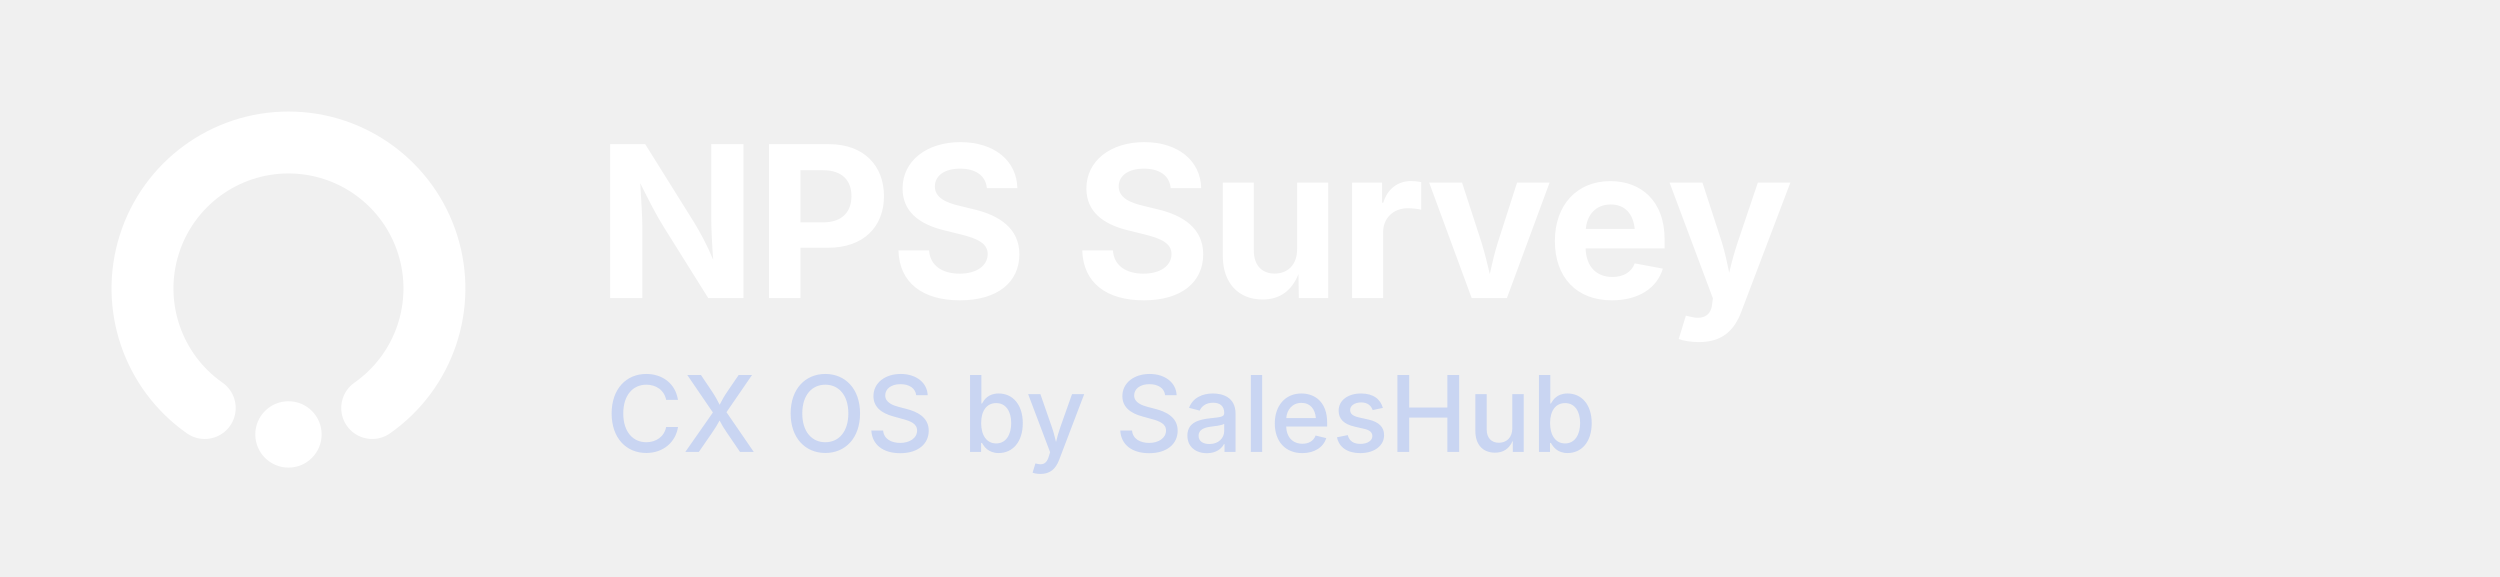
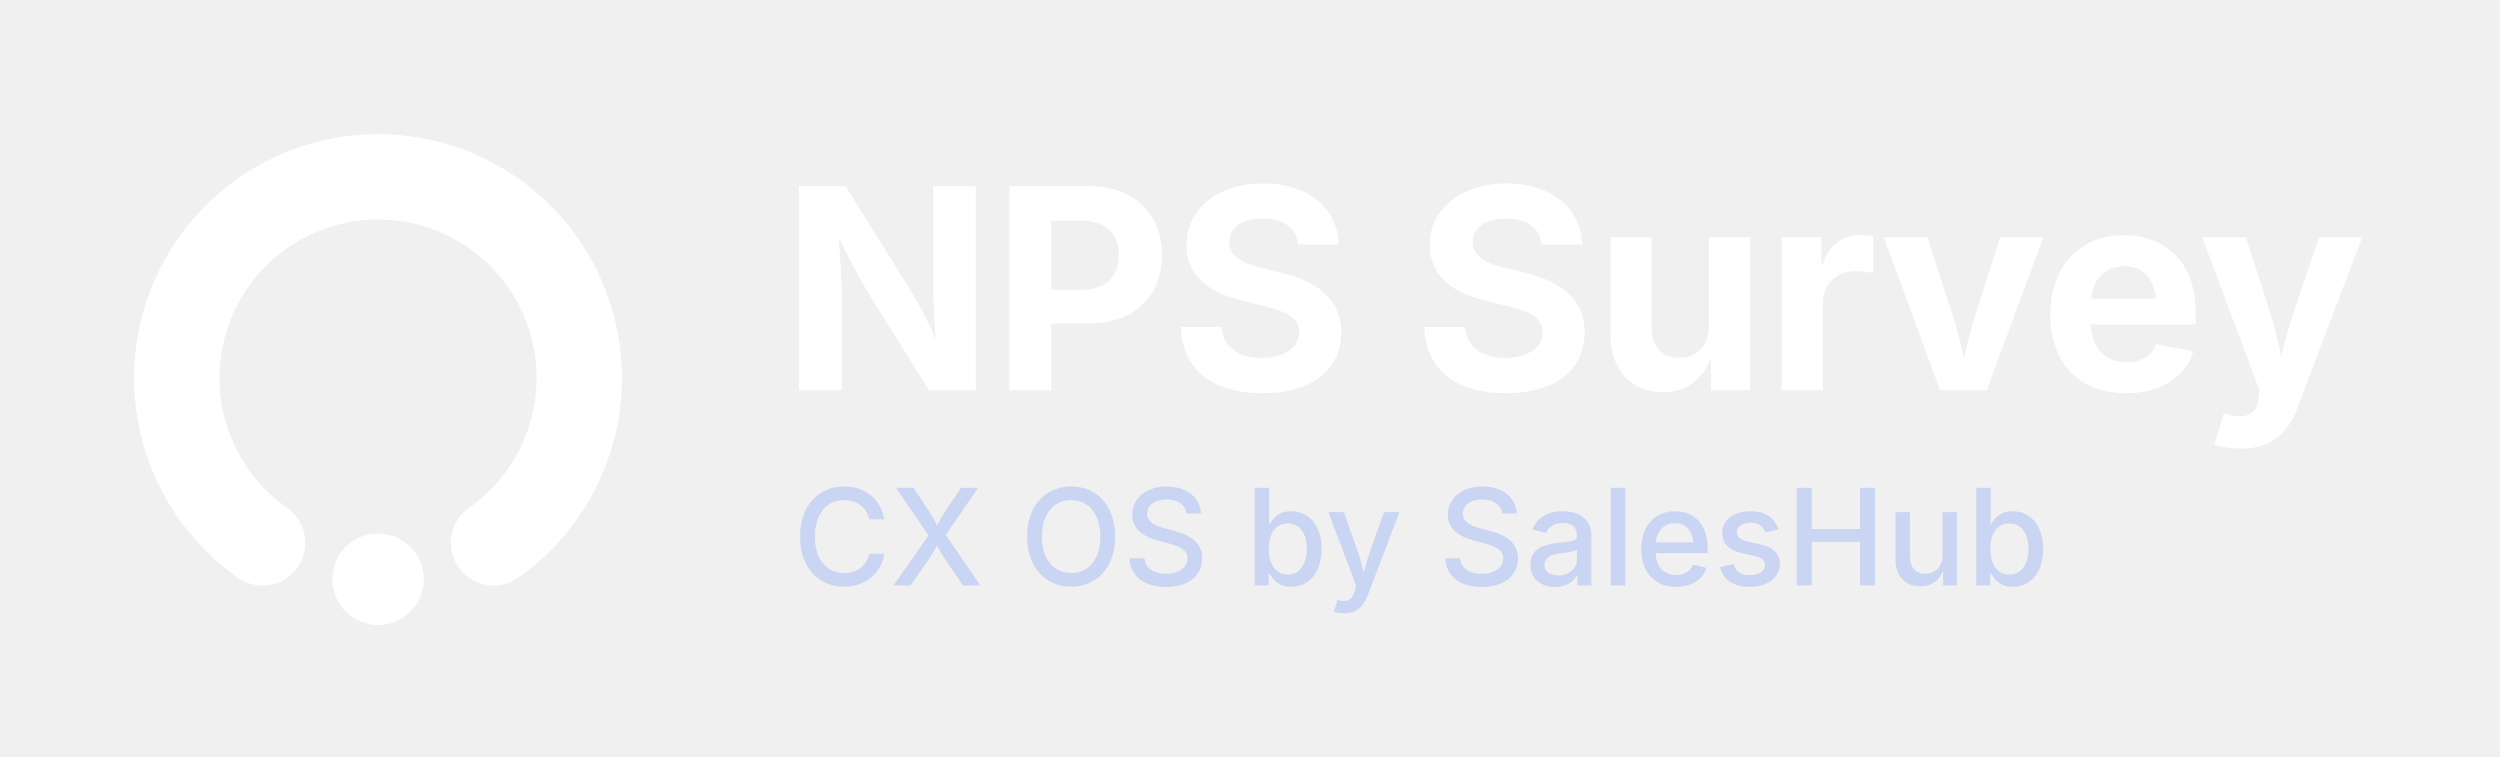
- <svg xmlns="http://www.w3.org/2000/svg" viewBox="0 0 520 120" role="img" aria-label="NPS Survey, CX OS by SalesHub">
-   <g transform="translate(14 14) scale(.92)">
-     <path d="M31.07 77.03 A33 33 0 1 1 68.93 77.03" fill="none" stroke="#fff" stroke-width="14" stroke-linecap="round" />
-     <circle cx="50" cy="83" r="7.5" fill="#fff" />
+ <svg xmlns="http://www.w3.org/2000/svg" viewBox="0 0 410 124" width="410" height="124" role="img" aria-label="NPS Survey, CX OS by SalesHub">
+   <g transform="translate(12 12) scale(1.0)">
+     <path d="M31.07 77.03 A33 33 0 1 1 68.93 77.03" fill="none" stroke="#FFFFFF" stroke-width="14" stroke-linecap="round" />
+     <circle cx="50" cy="83" r="7.5" fill="#FFFFFF" />
  </g>
-   <text x="124" y="62" font-family="Inter, -apple-system, Segoe UI, Roboto, sans-serif" font-size="44" font-weight="700" fill="#fff" letter-spacing="-0.5">NPS Survey</text>
-   <text x="126" y="94" font-family="Inter, -apple-system, Segoe UI, Roboto, sans-serif" font-size="22" font-weight="500" fill="#c9d5f2">CX OS by SalesHub</text>
+   <path fill="#FFFFFF" d="M131.032 64.0H138.04V48.614C138.04 46.638 137.838 43.044 137.591 39.001C139.657 43.179 140.893 45.627 142.757 48.637L152.37 64.0H160.029V30.533H153.021V46.593C153.021 48.794 153.201 52.388 153.448 55.667C151.988 52.186 150.573 49.647 149.248 47.469L138.669 30.533H131.032ZM165.542 64.0H172.392V53.062H178.434C186.138 53.062 190.563 48.457 190.563 41.831C190.563 35.25 186.206 30.533 178.592 30.533H165.542ZM172.392 47.536V36.193H177.311C181.511 36.193 183.488 38.462 183.488 41.831C183.488 45.2 181.511 47.536 177.334 47.536ZM207.059 64.494C215.19 64.494 219.974 60.563 219.974 54.477C219.974 48.861 215.617 45.986 209.979 44.684L206.947 43.942C204.117 43.269 201.601 42.213 201.601 39.72C201.601 37.474 203.578 35.856 207.082 35.856C210.518 35.856 212.652 37.406 212.899 40.079H219.525C219.413 34.194 214.561 30.084 207.149 30.084C199.872 30.084 194.571 34.127 194.571 40.169C194.571 45.043 197.962 47.896 203.623 49.266L207.306 50.187C210.945 51.085 213.079 52.141 213.079 54.432C213.079 56.97 210.653 58.699 206.992 58.699C203.286 58.699 200.568 57.015 200.343 53.623H193.672C193.875 60.743 199.018 64.494 207.059 64.494ZM246.969 64.494C255.1 64.494 259.884 60.563 259.884 54.477C259.884 48.861 255.526 45.986 249.889 44.684L246.856 43.942C244.026 43.269 241.511 42.213 241.511 39.72C241.511 37.474 243.487 35.856 246.991 35.856C250.428 35.856 252.562 37.406 252.809 40.079H259.435C259.322 34.194 254.471 30.084 247.059 30.084C239.781 30.084 234.48 34.127 234.48 40.169C234.48 45.043 237.872 47.896 243.532 49.266L247.216 50.187C250.855 51.085 252.988 52.141 252.988 54.432C252.988 56.97 250.563 58.699 246.901 58.699C243.195 58.699 240.478 57.015 240.253 53.623H233.582C233.784 60.743 238.928 64.494 246.969 64.494ZM272.763 64.314C276.582 64.314 279.142 62.338 280.557 58.789L280.647 64.0H287.026V38.889H280.265V53.421C280.265 56.745 278.244 58.677 275.391 58.677C272.561 58.677 270.854 56.812 270.854 53.69V38.889H264.116V54.858C264.116 60.743 267.553 64.314 272.763 64.314ZM292.202 64.0H298.94V49.715C298.94 46.593 301.209 44.459 304.308 44.459C305.296 44.459 306.622 44.616 307.228 44.796V38.776C306.622 38.642 305.746 38.552 305.049 38.552C302.219 38.552 299.906 40.169 298.985 43.269H298.715V38.889H292.202ZM318.176 64.0H325.835L335.112 38.889H328.036L323.859 51.916C323.162 54.185 322.623 56.431 322.107 58.767C321.568 56.431 321.006 54.162 320.31 51.916L316.087 38.889H308.922ZM348.643 64.494C354.482 64.494 358.48 61.776 359.716 57.599L353.606 56.453C352.888 58.385 351.113 59.418 348.755 59.418C345.363 59.418 343.072 57.307 342.915 53.196H360.098V51.31C360.098 42.729 354.864 38.574 348.306 38.574C340.961 38.574 336.244 43.83 336.244 51.579C336.244 59.508 340.961 64.494 348.643 64.494ZM342.96 48.974C343.23 45.874 345.161 43.65 348.373 43.65C351.495 43.65 353.27 45.694 353.606 48.974ZM363.139 72.895C364.105 73.276 365.767 73.568 367.542 73.568C372.573 73.568 375.223 71.03 376.751 66.965L387.42 38.889H380.344L375.942 51.916C375.223 54.072 374.639 56.229 374.123 58.475C373.651 56.251 373.202 54.095 372.528 51.916L368.305 38.889H361.14L370.574 64.067L370.394 65.415C370.102 67.931 368.238 68.762 365.52 68.021L364.689 67.818Z" />
+   <path fill="#C9D5F2" d="M138.422 96.215C141.956 96.215 144.534 93.98 145.028 90.812H142.558C142.149 92.853 140.441 93.98 138.443 93.98C135.704 93.98 133.642 91.896 133.642 88.008C133.642 84.141 135.693 82.014 138.443 82.014C140.441 82.014 142.149 83.131 142.558 85.172H145.018C144.48 81.777 141.795 79.779 138.422 79.779C134.275 79.779 131.214 82.873 131.214 88.008C131.214 93.121 134.265 96.215 138.422 96.215ZM146.543 96.0H149.357L152.0 92.176C152.806 91.005 153.182 90.393 153.665 89.469C154.159 90.414 154.514 91.016 155.309 92.176L157.919 96.0H160.776L155.104 87.729L160.422 79.994H157.64L155.48 83.152C154.6 84.452 154.202 85.172 153.687 86.182C153.171 85.161 152.795 84.463 151.914 83.152L149.798 79.994H146.951L152.279 87.804ZM175.676 96.215C179.822 96.215 182.884 93.121 182.884 88.008C182.884 82.873 179.822 79.779 175.676 79.779C171.519 79.779 168.446 82.873 168.446 88.008C168.446 93.121 171.519 96.215 175.676 96.215ZM175.676 93.98C172.926 93.98 170.874 91.875 170.874 88.008C170.874 84.13 172.926 82.014 175.676 82.014C178.404 82.014 180.456 84.119 180.456 88.008C180.456 91.875 178.404 93.98 175.676 93.98ZM191.241 96.269C195.001 96.269 197.171 94.292 197.171 91.574C197.171 88.685 194.604 87.589 192.562 87.062L191.005 86.654C189.78 86.332 188.126 85.763 188.126 84.248C188.126 82.895 189.351 81.906 191.295 81.906C193.11 81.906 194.41 82.744 194.571 84.205H196.956C196.881 81.659 194.636 79.779 191.349 79.779C188.126 79.779 185.677 81.616 185.677 84.388C185.677 86.579 187.224 87.922 189.845 88.62L191.714 89.136C193.433 89.598 194.754 90.146 194.754 91.542C194.754 93.089 193.261 94.12 191.23 94.12C189.383 94.12 187.836 93.304 187.696 91.553H185.236C185.387 94.475 187.643 96.269 191.241 96.269ZM211.727 96.236C214.648 96.236 216.743 93.905 216.743 90.027C216.743 86.117 214.605 83.84 211.727 83.84C209.481 83.84 208.676 85.204 208.257 85.945H208.128V79.994H205.765V96.0H208.063V94.12H208.257C208.676 94.883 209.546 96.236 211.727 96.236ZM211.2 94.228C209.202 94.228 208.085 92.509 208.085 90.006C208.085 87.514 209.17 85.849 211.2 85.849C213.284 85.849 214.326 87.643 214.326 90.006C214.326 92.391 213.252 94.228 211.2 94.228ZM218.784 100.318C219.074 100.447 219.697 100.576 220.438 100.576C222.372 100.576 223.564 99.588 224.295 97.665L229.516 83.99H226.98L224.563 90.812C224.188 91.854 223.919 92.896 223.65 93.927C223.393 92.896 223.146 91.864 222.78 90.812L220.406 83.99H217.85L222.415 96.054L222.157 96.935C221.717 98.481 220.857 98.782 219.633 98.46L219.364 98.396ZM243.019 96.269C246.778 96.269 248.948 94.292 248.948 91.574C248.948 88.685 246.381 87.589 244.34 87.062L242.782 86.654C241.558 86.332 239.903 85.763 239.903 84.248C239.903 82.895 241.128 81.906 243.072 81.906C244.888 81.906 246.188 82.744 246.349 84.205H248.733C248.658 81.659 246.413 79.779 243.126 79.779C239.903 79.779 237.454 81.616 237.454 84.388C237.454 86.579 239.001 87.922 241.622 88.62L243.491 89.136C245.21 89.598 246.531 90.146 246.531 91.542C246.531 93.089 245.038 94.12 243.008 94.12C241.16 94.12 239.613 93.304 239.474 91.553H237.014C237.164 94.475 239.42 96.269 243.019 96.269ZM255.039 96.269C256.983 96.269 258.122 95.291 258.584 94.356H258.702V96.0H260.99V88.029C260.99 84.56 258.229 83.84 256.296 83.84C254.158 83.84 252.139 84.678 251.322 86.826L253.546 87.406C253.879 86.59 254.76 85.763 256.328 85.763C257.832 85.763 258.627 86.536 258.627 87.868V87.933C258.627 88.781 257.714 88.771 255.598 89.018C253.331 89.275 250.979 89.877 250.979 92.605C250.979 94.969 252.751 96.269 255.039 96.269ZM255.565 94.367C254.244 94.367 253.299 93.776 253.299 92.638C253.299 91.402 254.395 90.951 255.727 90.769C256.457 90.672 258.283 90.479 258.638 90.135V91.671C258.638 93.078 257.488 94.367 255.565 94.367ZM266.533 79.994H264.17V96.0H266.533ZM274.891 96.247C277.458 96.247 279.295 94.99 279.864 93.121L277.641 92.595C277.222 93.712 276.233 94.292 274.912 94.292C272.946 94.292 271.614 93.035 271.528 90.715H280.047V89.877C280.047 85.548 277.426 83.84 274.687 83.84C271.324 83.84 269.154 86.386 269.154 90.081C269.154 93.809 271.346 96.247 274.891 96.247ZM271.539 88.953C271.668 87.224 272.807 85.795 274.697 85.795C276.513 85.795 277.533 87.062 277.705 88.953ZM286.943 96.247C289.876 96.247 291.896 94.7 291.896 92.509C291.896 90.844 290.843 89.77 288.619 89.265L286.686 88.835C285.364 88.534 284.827 88.062 284.827 87.267C284.827 86.364 285.815 85.709 287.115 85.709C288.533 85.709 289.21 86.461 289.521 87.299L291.638 86.837C291.122 85.054 289.693 83.84 287.094 83.84C284.376 83.84 282.442 85.269 282.442 87.417C282.442 89.136 283.517 90.231 285.751 90.736L287.771 91.198C288.909 91.456 289.457 91.95 289.457 92.713C289.457 93.604 288.49 94.335 286.965 94.335C285.568 94.335 284.655 93.755 284.322 92.498L282.099 92.96C282.528 95.087 284.333 96.247 286.943 96.247ZM294.667 96.0H297.116V88.867H305.044V96.0H307.504V79.994H305.044V86.762H297.116V79.994H294.667ZM314.959 96.15C316.613 96.15 317.902 95.409 318.654 93.669L318.665 96.0H320.932V83.99H318.558V91.102C318.558 93.003 317.365 94.088 315.765 94.088C314.196 94.088 313.229 93.057 313.229 91.327V83.99H310.866V91.617C310.866 94.582 312.51 96.15 314.959 96.15ZM330.062 96.236C332.984 96.236 335.079 93.905 335.079 90.027C335.079 86.117 332.941 83.84 330.062 83.84C327.817 83.84 327.012 85.204 326.593 85.945H326.464V79.994H324.101V96.0H326.399V94.12H326.593C327.012 94.883 327.882 96.236 330.062 96.236ZM329.536 94.228C327.538 94.228 326.421 92.509 326.421 90.006C326.421 87.514 327.506 85.849 329.536 85.849C331.62 85.849 332.662 87.643 332.662 90.006C332.662 92.391 331.588 94.228 329.536 94.228Z" />
</svg>
